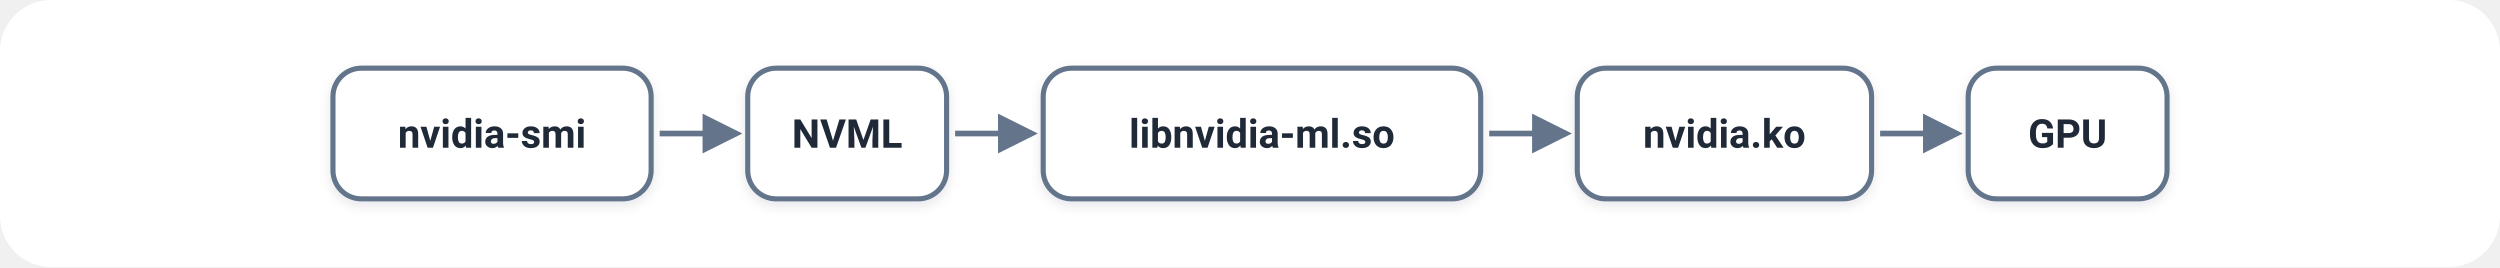
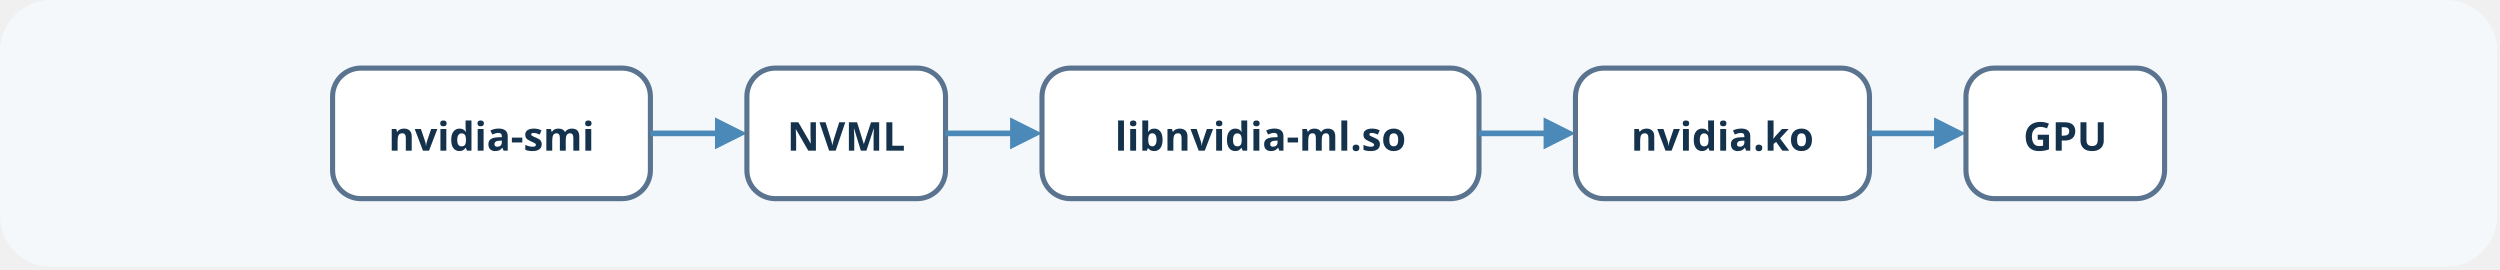
- <svg xmlns="http://www.w3.org/2000/svg" viewBox="0 0 880 94" width="880" height="94" role="img">
-   <defs>
-     <pattern id="hatch" width="8" height="8" patternUnits="userSpaceOnUse" patternTransform="rotate(45)">
-       <rect width="8" height="8" fill="#F3F4F6" />
-       <line x1="0" y1="0" x2="0" y2="8" stroke="#D1D5DB" stroke-width="3" />
-     </pattern>
-     <marker id="arrow" viewBox="0 0 10 10" refX="8.5" refY="5" markerWidth="7" markerHeight="7" orient="auto-start-reverse">
-       <path d="M0,0 L10,5 L0,10 z" fill="#64748B" />
-     </marker>
-     <marker id="arrowG" viewBox="0 0 10 10" refX="8.5" refY="5" markerWidth="7" markerHeight="7" orient="auto-start-reverse">
-       <path d="M0,0 L10,5 L0,10 z" fill="#10B05A" />
-     </marker>
-     <marker id="arrowR" viewBox="0 0 10 10" refX="8.5" refY="5" markerWidth="7" markerHeight="7" orient="auto-start-reverse">
-       <path d="M0,0 L10,5 L0,10 z" fill="#EF4444" />
-     </marker>
-     <filter id="shadow" x="-10%" y="-10%" width="120%" height="130%">
-       <feDropShadow dx="0" dy="1.5" stdDeviation="2" flood-color="#0F172A" flood-opacity="0.10" />
-     </filter>
-   </defs>
-   <rect x="0" y="0" width="880" height="94" rx="18" fill="#FFFFFF" />
-   <rect x="117.2" y="24" width="112" height="46" rx="10" fill="#fff" stroke="#64748B" stroke-width="1.8" filter="url(#shadow)" />
-   <text x="173.2" y="52.0" font-family="-apple-system, BlinkMacSystemFont, 'Segoe UI', Roboto, 'Helvetica Neue', Arial, 'PingFang SC', 'Hiragino Sans GB', 'Noto Sans CJK SC', 'Microsoft YaHei', sans-serif" font-size="14" font-weight="600" fill="#1F2937" text-anchor="middle">nvidia-smi</text>
-   <line x1="232.2" y1="47.0" x2="259.2" y2="47.0" stroke="#64748B" stroke-width="2" marker-end="url(#arrow)" />
-   <rect x="263.2" y="24" width="70" height="46" rx="10" fill="#fff" stroke="#64748B" stroke-width="1.8" filter="url(#shadow)" />
-   <text x="298.2" y="52.0" font-family="-apple-system, BlinkMacSystemFont, 'Segoe UI', Roboto, 'Helvetica Neue', Arial, 'PingFang SC', 'Hiragino Sans GB', 'Noto Sans CJK SC', 'Microsoft YaHei', sans-serif" font-size="14" font-weight="600" fill="#1F2937" text-anchor="middle">NVML</text>
-   <line x1="336.2" y1="47.0" x2="363.2" y2="47.0" stroke="#64748B" stroke-width="2" marker-end="url(#arrow)" />
-   <rect x="367.2" y="24" width="154" height="46" rx="10" fill="#fff" stroke="#64748B" stroke-width="1.8" filter="url(#shadow)" />
-   <text x="444.2" y="52.0" font-family="-apple-system, BlinkMacSystemFont, 'Segoe UI', Roboto, 'Helvetica Neue', Arial, 'PingFang SC', 'Hiragino Sans GB', 'Noto Sans CJK SC', 'Microsoft YaHei', sans-serif" font-size="14" font-weight="600" fill="#1F2937" text-anchor="middle">libnvidia-ml.so</text>
-   <line x1="524.2" y1="47.0" x2="551.2" y2="47.0" stroke="#64748B" stroke-width="2" marker-end="url(#arrow)" />
-   <rect x="555.2" y="24" width="103.6" height="46" rx="10" fill="#fff" stroke="#64748B" stroke-width="1.8" filter="url(#shadow)" />
-   <text x="607.0" y="52.0" font-family="-apple-system, BlinkMacSystemFont, 'Segoe UI', Roboto, 'Helvetica Neue', Arial, 'PingFang SC', 'Hiragino Sans GB', 'Noto Sans CJK SC', 'Microsoft YaHei', sans-serif" font-size="14" font-weight="600" fill="#1F2937" text-anchor="middle">nvidia.ko</text>
-   <line x1="661.8" y1="47.0" x2="688.8" y2="47.0" stroke="#64748B" stroke-width="2" marker-end="url(#arrow)" />
-   <rect x="692.8" y="24" width="70" height="46" rx="10" fill="#fff" stroke="#64748B" stroke-width="1.8" filter="url(#shadow)" />
-   <text x="727.8" y="52.0" font-family="-apple-system, BlinkMacSystemFont, 'Segoe UI', Roboto, 'Helvetica Neue', Arial, 'PingFang SC', 'Hiragino Sans GB', 'Noto Sans CJK SC', 'Microsoft YaHei', sans-serif" font-size="14" font-weight="600" fill="#1F2937" text-anchor="middle">GPU</text>
+ <svg xmlns="http://www.w3.org/2000/svg" style="background: transparent; background-color: transparent; color-scheme: light;" version="1.1" width="881px" height="95px" viewBox="0 0 881 95">
+   <defs />
+   <g>
+     <g data-cell-id="0">
+       <g data-cell-id="1">
+         <g data-cell-id="c2">
+           <g>
+             <rect x="0" y="0" width="880" height="94" rx="18" ry="18" fill="#f5f8fb" stroke="none" pointer-events="all" style="fill: rgb(245, 248, 251);" />
+           </g>
+         </g>
+         <g data-cell-id="c3">
+           <g>
+             <rect x="117.2" y="24" width="112" height="46" rx="10" ry="10" fill="#ffffff" stroke="#5a748f" stroke-width="1.8" pointer-events="all" style="fill: rgb(255, 255, 255); stroke: rgb(90, 116, 143);" />
+           </g>
+           <g data-cell-id="c4">
+             <g>
+               <rect x="130" y="36.6" width="86.4" height="21" fill="none" stroke="none" pointer-events="all" />
+             </g>
+             <g>
+               <g fill="#15324D" font-family="'Source Sans 3', 'Noto Sans', 'Segoe UI', 'PingFang SC', 'Noto Sans CJK SC', 'Microsoft YaHei', sans-serif" font-weight="bold" text-anchor="middle" font-size="14px" style="fill: rgb(21, 50, 77);">
+                 <text x="173.2" y="53.1">nvidia-smi</text>
+               </g>
+             </g>
+           </g>
+         </g>
+         <g data-cell-id="c5">
+           <g>
+             <path d="M 229.2 47 L 252.96 47" fill="none" stroke="#4a89b8" stroke-width="2" stroke-miterlimit="10" pointer-events="stroke" style="stroke: rgb(74, 137, 184);" />
+             <path d="M 260.96 47 L 252.96 51 L 252.96 43 Z" fill="#4a89b8" stroke="#4a89b8" stroke-width="2" stroke-miterlimit="10" pointer-events="all" style="fill: rgb(74, 137, 184); stroke: rgb(74, 137, 184);" />
+           </g>
+         </g>
+         <g data-cell-id="c6">
+           <g>
+             <rect x="263.2" y="24" width="70" height="46" rx="10" ry="10" fill="#ffffff" stroke="#5a748f" stroke-width="1.8" pointer-events="all" style="fill: rgb(255, 255, 255); stroke: rgb(90, 116, 143);" />
+           </g>
+           <g data-cell-id="c7">
+             <g>
+               <rect x="278.52" y="36.6" width="39.36" height="21" fill="none" stroke="none" pointer-events="all" />
+             </g>
+             <g>
+               <g fill="#15324D" font-family="'Source Sans 3', 'Noto Sans', 'Segoe UI', 'PingFang SC', 'Noto Sans CJK SC', 'Microsoft YaHei', sans-serif" font-weight="bold" text-anchor="middle" font-size="14px" style="fill: rgb(21, 50, 77);">
+                 <text x="298.2" y="53.1">NVML</text>
+               </g>
+             </g>
+           </g>
+         </g>
+         <g data-cell-id="c8">
+           <g>
+             <path d="M 333.2 47 L 356.96 47" fill="none" stroke="#4a89b8" stroke-width="2" stroke-miterlimit="10" pointer-events="stroke" style="stroke: rgb(74, 137, 184);" />
+             <path d="M 364.96 47 L 356.96 51 L 356.96 43 Z" fill="#4a89b8" stroke="#4a89b8" stroke-width="2" stroke-miterlimit="10" pointer-events="all" style="fill: rgb(74, 137, 184); stroke: rgb(74, 137, 184);" />
+           </g>
+         </g>
+         <g data-cell-id="c9">
+           <g>
+             <rect x="367.2" y="24" width="154" height="46" rx="10" ry="10" fill="#ffffff" stroke="#5a748f" stroke-width="1.8" pointer-events="all" style="fill: rgb(255, 255, 255); stroke: rgb(90, 116, 143);" />
+           </g>
+           <g data-cell-id="c10">
+             <g>
+               <rect x="381.4" y="36.6" width="125.6" height="21" fill="none" stroke="none" pointer-events="all" />
+             </g>
+             <g>
+               <g fill="#15324D" font-family="'Source Sans 3', 'Noto Sans', 'Segoe UI', 'PingFang SC', 'Noto Sans CJK SC', 'Microsoft YaHei', sans-serif" font-weight="bold" text-anchor="middle" font-size="14px" style="fill: rgb(21, 50, 77);">
+                 <text x="444.2" y="53.1">libnvidia-ml.so</text>
+               </g>
+             </g>
+           </g>
+         </g>
+         <g data-cell-id="c11">
+           <g>
+             <path d="M 521.2 47 L 544.96 47" fill="none" stroke="#4a89b8" stroke-width="2" stroke-miterlimit="10" pointer-events="stroke" style="stroke: rgb(74, 137, 184);" />
+             <path d="M 552.96 47 L 544.96 51 L 544.96 43 Z" fill="#4a89b8" stroke="#4a89b8" stroke-width="2" stroke-miterlimit="10" pointer-events="all" style="fill: rgb(74, 137, 184); stroke: rgb(74, 137, 184);" />
+           </g>
+         </g>
+         <g data-cell-id="c12">
+           <g>
+             <rect x="555.2" y="24" width="103.6" height="46" rx="10" ry="10" fill="#ffffff" stroke="#5a748f" stroke-width="1.8" pointer-events="all" style="fill: rgb(255, 255, 255); stroke: rgb(90, 116, 143);" />
+           </g>
+           <g data-cell-id="c13">
+             <g>
+               <rect x="567.72" y="36.6" width="78.56" height="21" fill="none" stroke="none" pointer-events="all" />
+             </g>
+             <g>
+               <g fill="#15324D" font-family="'Source Sans 3', 'Noto Sans', 'Segoe UI', 'PingFang SC', 'Noto Sans CJK SC', 'Microsoft YaHei', sans-serif" font-weight="bold" text-anchor="middle" font-size="14px" style="fill: rgb(21, 50, 77);">
+                 <text x="607" y="53.1">nvidia.ko</text>
+               </g>
+             </g>
+           </g>
+         </g>
+         <g data-cell-id="c14">
+           <g>
+             <path d="M 658.8 47 L 682.56 47" fill="none" stroke="#4a89b8" stroke-width="2" stroke-miterlimit="10" pointer-events="stroke" style="stroke: rgb(74, 137, 184);" />
+             <path d="M 690.56 47 L 682.56 51 L 682.56 43 Z" fill="#4a89b8" stroke="#4a89b8" stroke-width="2" stroke-miterlimit="10" pointer-events="all" style="fill: rgb(74, 137, 184); stroke: rgb(74, 137, 184);" />
+           </g>
+         </g>
+         <g data-cell-id="c15">
+           <g>
+             <rect x="692.8" y="24" width="70" height="46" rx="10" ry="10" fill="#ffffff" stroke="#5a748f" stroke-width="1.8" pointer-events="all" style="fill: rgb(255, 255, 255); stroke: rgb(90, 116, 143);" />
+           </g>
+           <g data-cell-id="c16">
+             <g>
+               <rect x="712.04" y="36.6" width="31.52" height="21" fill="none" stroke="none" pointer-events="all" />
+             </g>
+             <g>
+               <g fill="#15324D" font-family="'Source Sans 3', 'Noto Sans', 'Segoe UI', 'PingFang SC', 'Noto Sans CJK SC', 'Microsoft YaHei', sans-serif" font-weight="bold" text-anchor="middle" font-size="14px" style="fill: rgb(21, 50, 77);">
+                 <text x="727.8" y="53.1">GPU</text>
+               </g>
+             </g>
+           </g>
+         </g>
+       </g>
+     </g>
+   </g>
</svg>
